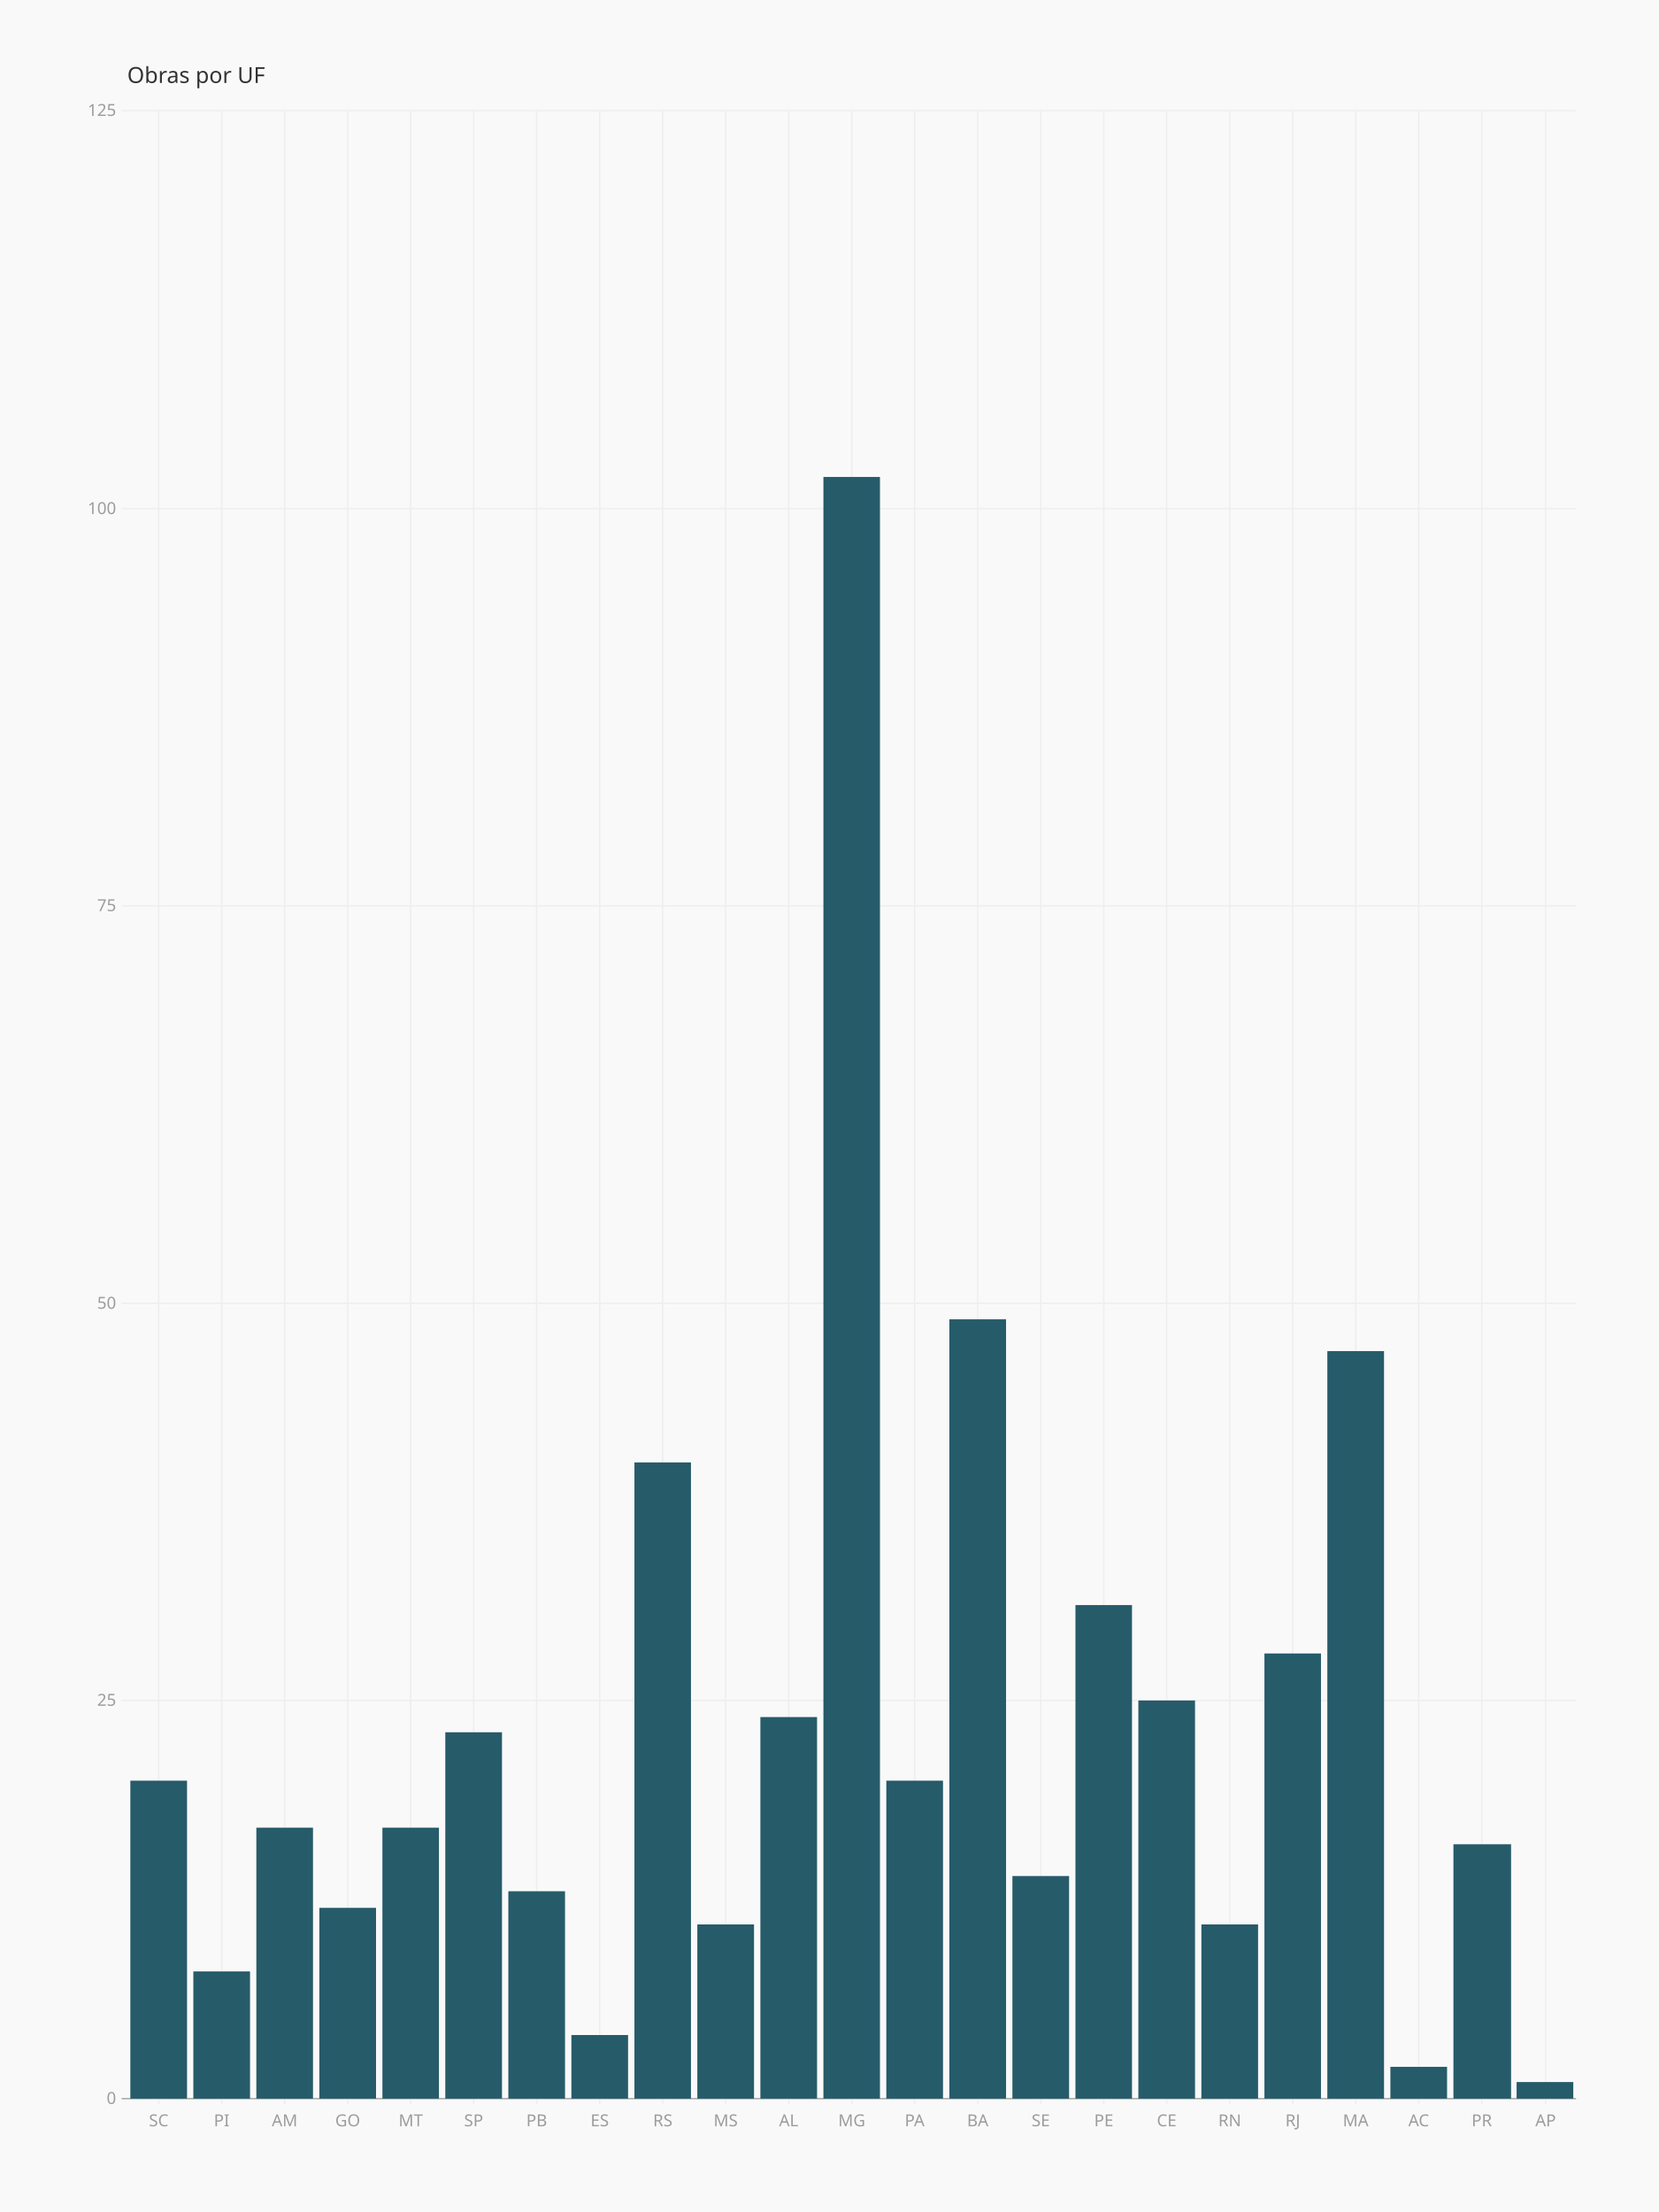
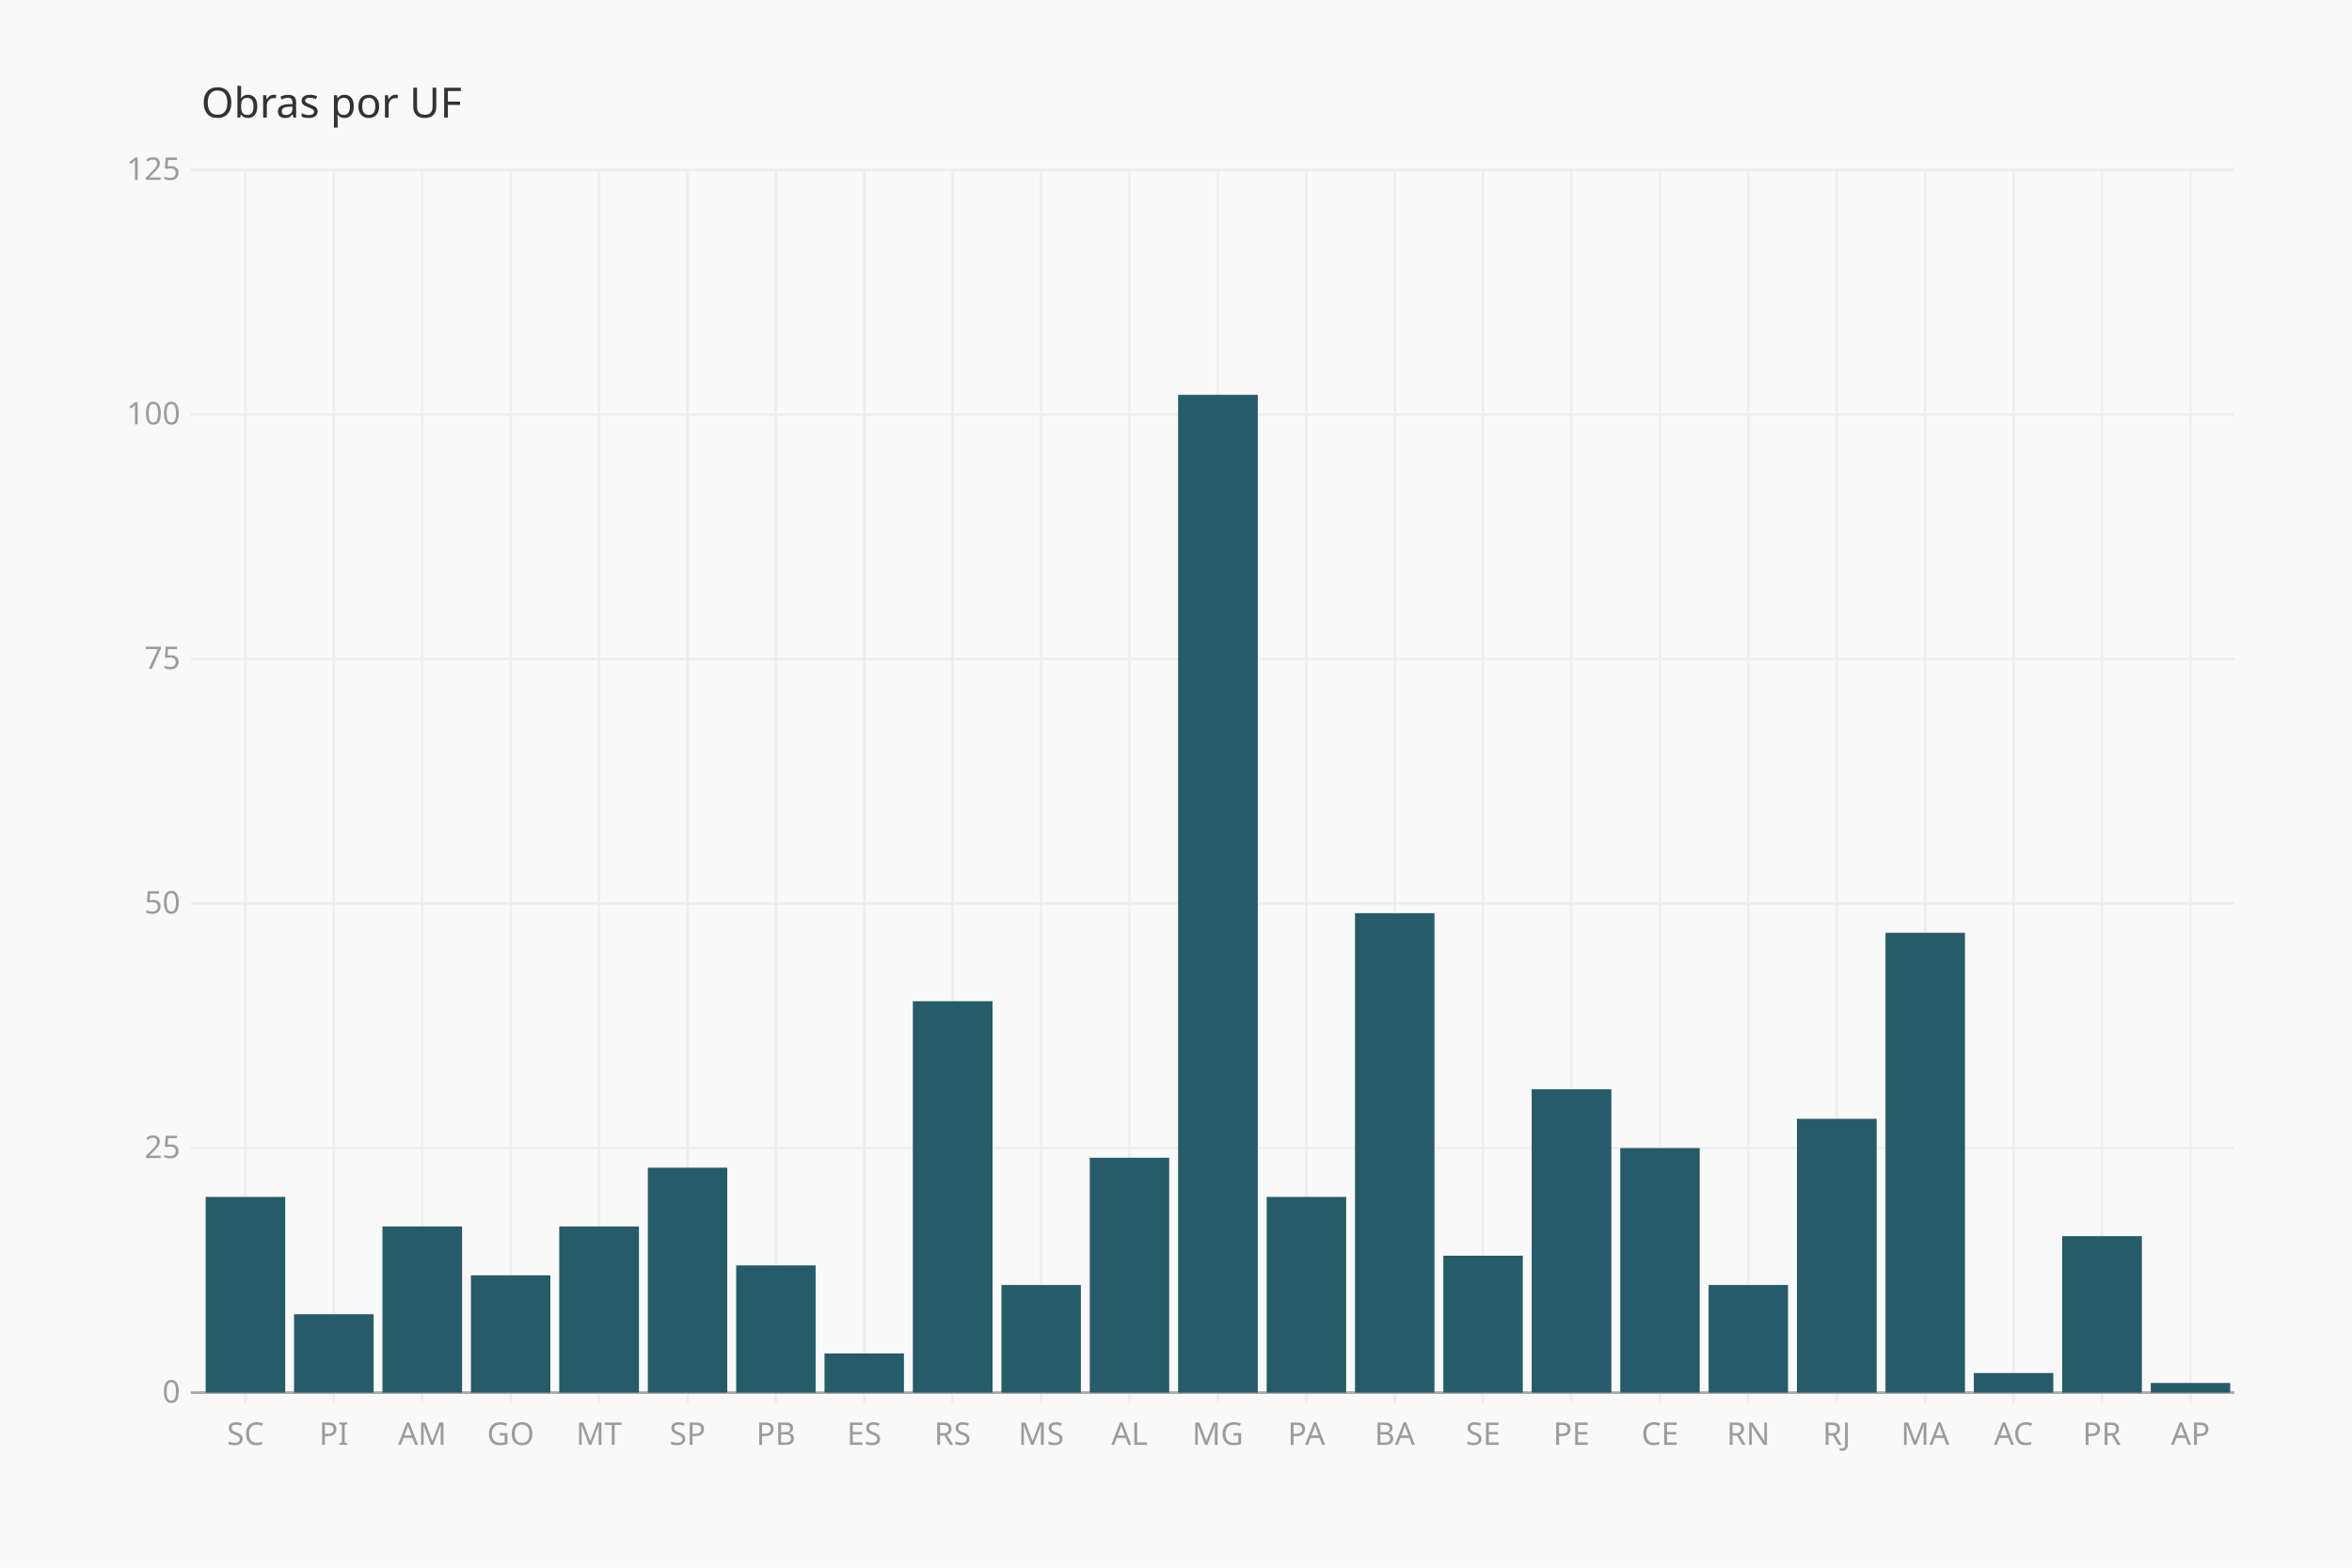
- <svg xmlns="http://www.w3.org/2000/svg" height="1600" version="1.1" width="1200">
+ <svg xmlns="http://www.w3.org/2000/svg" height="600" version="1.1" width="900">
  <g>
-     <rect fill="#f9f9f9" height="1600" width="1200" x="0" y="0" />
-     <g transform="translate(60 60)">
+     <rect fill="#f9f9f9" height="600" width="900" x="0" y="0" />
+     <g transform="translate(45 45)">
      <g transform="translate(32 0)">
        <text fill="#333" font-family="Monaco" font-size="16" x="0" y="0">Obras por UF</text>
      </g>
      <g transform="translate(0 20)">
        <g transform="translate(32 0)">
          <g class="axis bottom">
            <g class="tick">
-               <line stroke="#eee" stroke-width="1" x1="22.78" x2="22.78" y1="0" y2="1442.0" />
-               <text dy="1em" fill="#9c9c9c" font-family="Monaco" text-anchor="middle" x="22.78" y="1446.0">SC</text>
+               <line stroke="#eee" stroke-width="1" x1="16.92" x2="16.92" y1="0" y2="472.0" />
+               <text dy="1em" fill="#9c9c9c" font-family="Monaco" text-anchor="middle" x="16.92" y="476.0">SC</text>
            </g>
            <g class="tick">
-               <line stroke="#eee" stroke-width="1" x1="68.35" x2="68.35" y1="0" y2="1442.0" />
-               <text dy="1em" fill="#9c9c9c" font-family="Monaco" text-anchor="middle" x="68.35" y="1446.0">PI</text>
+               <line stroke="#eee" stroke-width="1" x1="50.75" x2="50.75" y1="0" y2="472.0" />
+               <text dy="1em" fill="#9c9c9c" font-family="Monaco" text-anchor="middle" x="50.75" y="476.0">PI</text>
            </g>
            <g class="tick">
-               <line stroke="#eee" stroke-width="1" x1="113.9" x2="113.9" y1="0" y2="1442.0" />
-               <text dy="1em" fill="#9c9c9c" font-family="Monaco" text-anchor="middle" x="113.9" y="1446.0">AM</text>
+               <line stroke="#eee" stroke-width="1" x1="84.58" x2="84.58" y1="0" y2="472.0" />
+               <text dy="1em" fill="#9c9c9c" font-family="Monaco" text-anchor="middle" x="84.58" y="476.0">AM</text>
            </g>
            <g class="tick">
-               <line stroke="#eee" stroke-width="1" x1="159.5" x2="159.5" y1="0" y2="1442.0" />
-               <text dy="1em" fill="#9c9c9c" font-family="Monaco" text-anchor="middle" x="159.5" y="1446.0">GO</text>
+               <line stroke="#eee" stroke-width="1" x1="118.4" x2="118.4" y1="0" y2="472.0" />
+               <text dy="1em" fill="#9c9c9c" font-family="Monaco" text-anchor="middle" x="118.4" y="476.0">GO</text>
            </g>
            <g class="tick">
-               <line stroke="#eee" stroke-width="1" x1="205.1" x2="205.1" y1="0" y2="1442.0" />
-               <text dy="1em" fill="#9c9c9c" font-family="Monaco" text-anchor="middle" x="205.1" y="1446.0">MT</text>
+               <line stroke="#eee" stroke-width="1" x1="152.2" x2="152.2" y1="0" y2="472.0" />
+               <text dy="1em" fill="#9c9c9c" font-family="Monaco" text-anchor="middle" x="152.2" y="476.0">MT</text>
            </g>
            <g class="tick">
-               <line stroke="#eee" stroke-width="1" x1="250.6" x2="250.6" y1="0" y2="1442.0" />
-               <text dy="1em" fill="#9c9c9c" font-family="Monaco" text-anchor="middle" x="250.6" y="1446.0">SP</text>
+               <line stroke="#eee" stroke-width="1" x1="186.1" x2="186.1" y1="0" y2="472.0" />
+               <text dy="1em" fill="#9c9c9c" font-family="Monaco" text-anchor="middle" x="186.1" y="476.0">SP</text>
            </g>
            <g class="tick">
-               <line stroke="#eee" stroke-width="1" x1="296.2" x2="296.2" y1="0" y2="1442.0" />
-               <text dy="1em" fill="#9c9c9c" font-family="Monaco" text-anchor="middle" x="296.2" y="1446.0">PB</text>
+               <line stroke="#eee" stroke-width="1" x1="219.9" x2="219.9" y1="0" y2="472.0" />
+               <text dy="1em" fill="#9c9c9c" font-family="Monaco" text-anchor="middle" x="219.9" y="476.0">PB</text>
            </g>
            <g class="tick">
-               <line stroke="#eee" stroke-width="1" x1="341.8" x2="341.8" y1="0" y2="1442.0" />
-               <text dy="1em" fill="#9c9c9c" font-family="Monaco" text-anchor="middle" x="341.8" y="1446.0">ES</text>
+               <line stroke="#eee" stroke-width="1" x1="253.7" x2="253.7" y1="0" y2="472.0" />
+               <text dy="1em" fill="#9c9c9c" font-family="Monaco" text-anchor="middle" x="253.7" y="476.0">ES</text>
            </g>
            <g class="tick">
-               <line stroke="#eee" stroke-width="1" x1="387.4" x2="387.4" y1="0" y2="1442.0" />
-               <text dy="1em" fill="#9c9c9c" font-family="Monaco" text-anchor="middle" x="387.4" y="1446.0">RS</text>
+               <line stroke="#eee" stroke-width="1" x1="287.5" x2="287.5" y1="0" y2="472.0" />
+               <text dy="1em" fill="#9c9c9c" font-family="Monaco" text-anchor="middle" x="287.5" y="476.0">RS</text>
            </g>
            <g class="tick">
-               <line stroke="#eee" stroke-width="1" x1="432.9" x2="432.9" y1="0" y2="1442.0" />
-               <text dy="1em" fill="#9c9c9c" font-family="Monaco" text-anchor="middle" x="432.9" y="1446.0">MS</text>
+               <line stroke="#eee" stroke-width="1" x1="321.4" x2="321.4" y1="0" y2="472.0" />
+               <text dy="1em" fill="#9c9c9c" font-family="Monaco" text-anchor="middle" x="321.4" y="476.0">MS</text>
            </g>
            <g class="tick">
-               <line stroke="#eee" stroke-width="1" x1="478.5" x2="478.5" y1="0" y2="1442.0" />
-               <text dy="1em" fill="#9c9c9c" font-family="Monaco" text-anchor="middle" x="478.5" y="1446.0">AL</text>
+               <line stroke="#eee" stroke-width="1" x1="355.2" x2="355.2" y1="0" y2="472.0" />
+               <text dy="1em" fill="#9c9c9c" font-family="Monaco" text-anchor="middle" x="355.2" y="476.0">AL</text>
            </g>
            <g class="tick">
-               <line stroke="#eee" stroke-width="1" x1="524.1" x2="524.1" y1="0" y2="1442.0" />
-               <text dy="1em" fill="#9c9c9c" font-family="Monaco" text-anchor="middle" x="524.1" y="1446.0">MG</text>
+               <line stroke="#eee" stroke-width="1" x1="389.0" x2="389.0" y1="0" y2="472.0" />
+               <text dy="1em" fill="#9c9c9c" font-family="Monaco" text-anchor="middle" x="389.0" y="476.0">MG</text>
            </g>
            <g class="tick">
-               <line stroke="#eee" stroke-width="1" x1="569.6" x2="569.6" y1="0" y2="1442.0" />
-               <text dy="1em" fill="#9c9c9c" font-family="Monaco" text-anchor="middle" x="569.6" y="1446.0">PA</text>
+               <line stroke="#eee" stroke-width="1" x1="422.9" x2="422.9" y1="0" y2="472.0" />
+               <text dy="1em" fill="#9c9c9c" font-family="Monaco" text-anchor="middle" x="422.9" y="476.0">PA</text>
            </g>
            <g class="tick">
-               <line stroke="#eee" stroke-width="1" x1="615.2" x2="615.2" y1="0" y2="1442.0" />
-               <text dy="1em" fill="#9c9c9c" font-family="Monaco" text-anchor="middle" x="615.2" y="1446.0">BA</text>
+               <line stroke="#eee" stroke-width="1" x1="456.7" x2="456.7" y1="0" y2="472.0" />
+               <text dy="1em" fill="#9c9c9c" font-family="Monaco" text-anchor="middle" x="456.7" y="476.0">BA</text>
            </g>
            <g class="tick">
-               <line stroke="#eee" stroke-width="1" x1="660.8" x2="660.8" y1="0" y2="1442.0" />
-               <text dy="1em" fill="#9c9c9c" font-family="Monaco" text-anchor="middle" x="660.8" y="1446.0">SE</text>
+               <line stroke="#eee" stroke-width="1" x1="490.5" x2="490.5" y1="0" y2="472.0" />
+               <text dy="1em" fill="#9c9c9c" font-family="Monaco" text-anchor="middle" x="490.5" y="476.0">SE</text>
            </g>
            <g class="tick">
-               <line stroke="#eee" stroke-width="1" x1="706.4" x2="706.4" y1="0" y2="1442.0" />
-               <text dy="1em" fill="#9c9c9c" font-family="Monaco" text-anchor="middle" x="706.4" y="1446.0">PE</text>
+               <line stroke="#eee" stroke-width="1" x1="524.3" x2="524.3" y1="0" y2="472.0" />
+               <text dy="1em" fill="#9c9c9c" font-family="Monaco" text-anchor="middle" x="524.3" y="476.0">PE</text>
            </g>
            <g class="tick">
-               <line stroke="#eee" stroke-width="1" x1="751.9" x2="751.9" y1="0" y2="1442.0" />
-               <text dy="1em" fill="#9c9c9c" font-family="Monaco" text-anchor="middle" x="751.9" y="1446.0">CE</text>
+               <line stroke="#eee" stroke-width="1" x1="558.2" x2="558.2" y1="0" y2="472.0" />
+               <text dy="1em" fill="#9c9c9c" font-family="Monaco" text-anchor="middle" x="558.2" y="476.0">CE</text>
            </g>
            <g class="tick">
-               <line stroke="#eee" stroke-width="1" x1="797.5" x2="797.5" y1="0" y2="1442.0" />
-               <text dy="1em" fill="#9c9c9c" font-family="Monaco" text-anchor="middle" x="797.5" y="1446.0">RN</text>
+               <line stroke="#eee" stroke-width="1" x1="592.0" x2="592.0" y1="0" y2="472.0" />
+               <text dy="1em" fill="#9c9c9c" font-family="Monaco" text-anchor="middle" x="592.0" y="476.0">RN</text>
            </g>
            <g class="tick">
-               <line stroke="#eee" stroke-width="1" x1="843.1" x2="843.1" y1="0" y2="1442.0" />
-               <text dy="1em" fill="#9c9c9c" font-family="Monaco" text-anchor="middle" x="843.1" y="1446.0">RJ</text>
+               <line stroke="#eee" stroke-width="1" x1="625.8" x2="625.8" y1="0" y2="472.0" />
+               <text dy="1em" fill="#9c9c9c" font-family="Monaco" text-anchor="middle" x="625.8" y="476.0">RJ</text>
            </g>
            <g class="tick">
-               <line stroke="#eee" stroke-width="1" x1="888.6" x2="888.6" y1="0" y2="1442.0" />
-               <text dy="1em" fill="#9c9c9c" font-family="Monaco" text-anchor="middle" x="888.6" y="1446.0">MA</text>
+               <line stroke="#eee" stroke-width="1" x1="659.7" x2="659.7" y1="0" y2="472.0" />
+               <text dy="1em" fill="#9c9c9c" font-family="Monaco" text-anchor="middle" x="659.7" y="476.0">MA</text>
            </g>
            <g class="tick">
-               <line stroke="#eee" stroke-width="1" x1="934.2" x2="934.2" y1="0" y2="1442.0" />
-               <text dy="1em" fill="#9c9c9c" font-family="Monaco" text-anchor="middle" x="934.2" y="1446.0">AC</text>
+               <line stroke="#eee" stroke-width="1" x1="693.5" x2="693.5" y1="0" y2="472.0" />
+               <text dy="1em" fill="#9c9c9c" font-family="Monaco" text-anchor="middle" x="693.5" y="476.0">AC</text>
            </g>
            <g class="tick">
-               <line stroke="#eee" stroke-width="1" x1="979.8" x2="979.8" y1="0" y2="1442.0" />
-               <text dy="1em" fill="#9c9c9c" font-family="Monaco" text-anchor="middle" x="979.8" y="1446.0">PR</text>
+               <line stroke="#eee" stroke-width="1" x1="727.3" x2="727.3" y1="0" y2="472.0" />
+               <text dy="1em" fill="#9c9c9c" font-family="Monaco" text-anchor="middle" x="727.3" y="476.0">PR</text>
            </g>
            <g class="tick">
-               <line stroke="#eee" stroke-width="1" x1="1026" x2="1026" y1="0" y2="1442.0" />
-               <text dy="1em" fill="#9c9c9c" font-family="Monaco" text-anchor="middle" x="1026" y="1446.0">AP</text>
+               <line stroke="#eee" stroke-width="1" x1="761.2" x2="761.2" y1="0" y2="472.0" />
+               <text dy="1em" fill="#9c9c9c" font-family="Monaco" text-anchor="middle" x="761.2" y="476.0">AP</text>
            </g>
          </g>
          <g class="axis left">
            <g class="tick">
-               <line stroke="#eee" stroke-width="1" x1="-4" x2="1048.0" y1="1150" y2="1150" />
-               <text dy="0.32em" fill="#9c9c9c" font-family="Monaco" text-anchor="end" x="-8" y="1150">25</text>
+               <line stroke="#eee" stroke-width="1" x1="-4" x2="778.0" y1="374.4" y2="374.4" />
+               <text dy="0.32em" fill="#9c9c9c" font-family="Monaco" text-anchor="end" x="-8" y="374.4">25</text>
            </g>
            <g class="tick">
-               <line stroke="#eee" stroke-width="1" x1="-4" x2="1048.0" y1="862.8" y2="862.8" />
-               <text dy="0.32em" fill="#9c9c9c" font-family="Monaco" text-anchor="end" x="-8" y="862.8">50</text>
+               <line stroke="#eee" stroke-width="1" x1="-4" x2="778.0" y1="280.8" y2="280.8" />
+               <text dy="0.32em" fill="#9c9c9c" font-family="Monaco" text-anchor="end" x="-8" y="280.8">50</text>
            </g>
            <g class="tick">
-               <line stroke="#eee" stroke-width="1" x1="-4" x2="1048.0" y1="575.2" y2="575.2" />
-               <text dy="0.32em" fill="#9c9c9c" font-family="Monaco" text-anchor="end" x="-8" y="575.2">75</text>
+               <line stroke="#eee" stroke-width="1" x1="-4" x2="778.0" y1="187.2" y2="187.2" />
+               <text dy="0.32em" fill="#9c9c9c" font-family="Monaco" text-anchor="end" x="-8" y="187.2">75</text>
            </g>
            <g class="tick">
-               <line stroke="#eee" stroke-width="1" x1="-4" x2="1048.0" y1="288" y2="288" />
-               <text dy="0.32em" fill="#9c9c9c" font-family="Monaco" text-anchor="end" x="-8" y="288">100</text>
+               <line stroke="#eee" stroke-width="1" x1="-4" x2="778.0" y1="93.6" y2="93.6" />
+               <text dy="0.32em" fill="#9c9c9c" font-family="Monaco" text-anchor="end" x="-8" y="93.6">100</text>
            </g>
            <g class="tick">
-               <line stroke="#eee" stroke-width="1" x1="-4" x2="1048.0" y1="0" y2="0" />
+               <line stroke="#eee" stroke-width="1" x1="-4" x2="778.0" y1="0" y2="0" />
              <text dy="0.32em" fill="#9c9c9c" font-family="Monaco" text-anchor="end" x="-8" y="0">125</text>
            </g>
            <g class="tick">
-               <line stroke="#a8a8a8" stroke-width="1" x1="-4" x2="1048.0" y1="1438" y2="1438" />
-               <text dy="0.32em" fill="#9c9c9c" font-family="Monaco" text-anchor="end" x="-8" y="1438">0</text>
+               <line stroke="#a8a8a8" stroke-width="1" x1="-4" x2="778.0" y1="468" y2="468" />
+               <text dy="0.32em" fill="#9c9c9c" font-family="Monaco" text-anchor="end" x="-8" y="468">0</text>
            </g>
          </g>
          <g>
            <g class="series columns">
-               <rect fill="#265b6a" height="230" width="41.01" x="2.278" y="1208" />
-               <rect fill="#265b6a" height="92" width="41.01" x="47.85" y="1346" />
-               <rect fill="#265b6a" height="196" width="40.98" x="93.42" y="1242" />
-               <rect fill="#265b6a" height="138" width="41.0" x="139.0" y="1300" />
-               <rect fill="#265b6a" height="196" width="40.9" x="184.6" y="1242" />
-               <rect fill="#265b6a" height="265" width="41.0" x="230.1" y="1173" />
-               <rect fill="#265b6a" height="150" width="41.0" x="275.7" y="1288" />
-               <rect fill="#265b6a" height="46" width="41.0" x="321.3" y="1392" />
-               <rect fill="#265b6a" height="460.2" width="40.9" x="366.9" y="977.8" />
-               <rect fill="#265b6a" height="126" width="41.0" x="412.4" y="1312" />
-               <rect fill="#265b6a" height="276" width="41.0" x="458.0" y="1162" />
-               <rect fill="#265b6a" height="1173" width="40.9" x="503.6" y="265" />
-               <rect fill="#265b6a" height="230" width="41.0" x="549.1" y="1208" />
-               <rect fill="#265b6a" height="563.7" width="41.0" x="594.7" y="874.3" />
-               <rect fill="#265b6a" height="161" width="41.0" x="640.3" y="1277" />
-               <rect fill="#265b6a" height="357" width="40.9" x="685.9" y="1081" />
-               <rect fill="#265b6a" height="288" width="41.0" x="731.4" y="1150" />
-               <rect fill="#265b6a" height="126" width="41.0" x="777.0" y="1312" />
-               <rect fill="#265b6a" height="322" width="40.9" x="822.6" y="1116" />
-               <rect fill="#265b6a" height="540.7" width="41.0" x="868.1" y="897.3" />
-               <rect fill="#265b6a" height="23" width="41.0" x="913.7" y="1415" />
-               <rect fill="#265b6a" height="184" width="41.7" x="959.3" y="1254" />
-               <rect fill="#265b6a" height="12" width="41" x="1005" y="1426" />
+               <rect fill="#265b6a" height="74.9" width="30.45" x="1.692" y="393.1" />
+               <rect fill="#265b6a" height="30.0" width="30.45" x="35.52" y="438.0" />
+               <rect fill="#265b6a" height="63.6" width="30.46" x="69.35" y="404.4" />
+               <rect fill="#265b6a" height="44.9" width="30.4" x="103.2" y="423.1" />
+               <rect fill="#265b6a" height="63.6" width="30.5" x="137.0" y="404.4" />
+               <rect fill="#265b6a" height="86.1" width="30.4" x="170.9" y="381.9" />
+               <rect fill="#265b6a" height="48.7" width="30.4" x="204.7" y="419.3" />
+               <rect fill="#265b6a" height="15.0" width="30.4" x="238.5" y="453.0" />
+               <rect fill="#265b6a" height="149.8" width="30.5" x="272.3" y="318.2" />
+               <rect fill="#265b6a" height="41.2" width="30.4" x="306.2" y="426.8" />
+               <rect fill="#265b6a" height="89.9" width="30.4" x="340.0" y="378.1" />
+               <rect fill="#265b6a" height="381.9" width="30.5" x="373.8" y="86.1" />
+               <rect fill="#265b6a" height="74.9" width="30.4" x="407.7" y="393.1" />
+               <rect fill="#265b6a" height="183.5" width="30.4" x="441.5" y="284.5" />
+               <rect fill="#265b6a" height="52.4" width="30.4" x="475.3" y="415.6" />
+               <rect fill="#265b6a" height="116.1" width="30.5" x="509.1" y="351.9" />
+               <rect fill="#265b6a" height="93.6" width="30.4" x="543.0" y="374.4" />
+               <rect fill="#265b6a" height="41.2" width="30.4" x="576.8" y="426.8" />
+               <rect fill="#265b6a" height="104.8" width="30.5" x="610.6" y="363.2" />
+               <rect fill="#265b6a" height="176.0" width="30.4" x="644.5" y="292.0" />
+               <rect fill="#265b6a" height="7.5" width="30.4" x="678.3" y="460.5" />
+               <rect fill="#265b6a" height="59.9" width="30.5" x="712.1" y="408.1" />
+               <rect fill="#265b6a" height="3.7" width="30.4" x="746.0" y="464.3" />
            </g>
          </g>
        </g>
      </g>
    </g>
  </g>
</svg>
